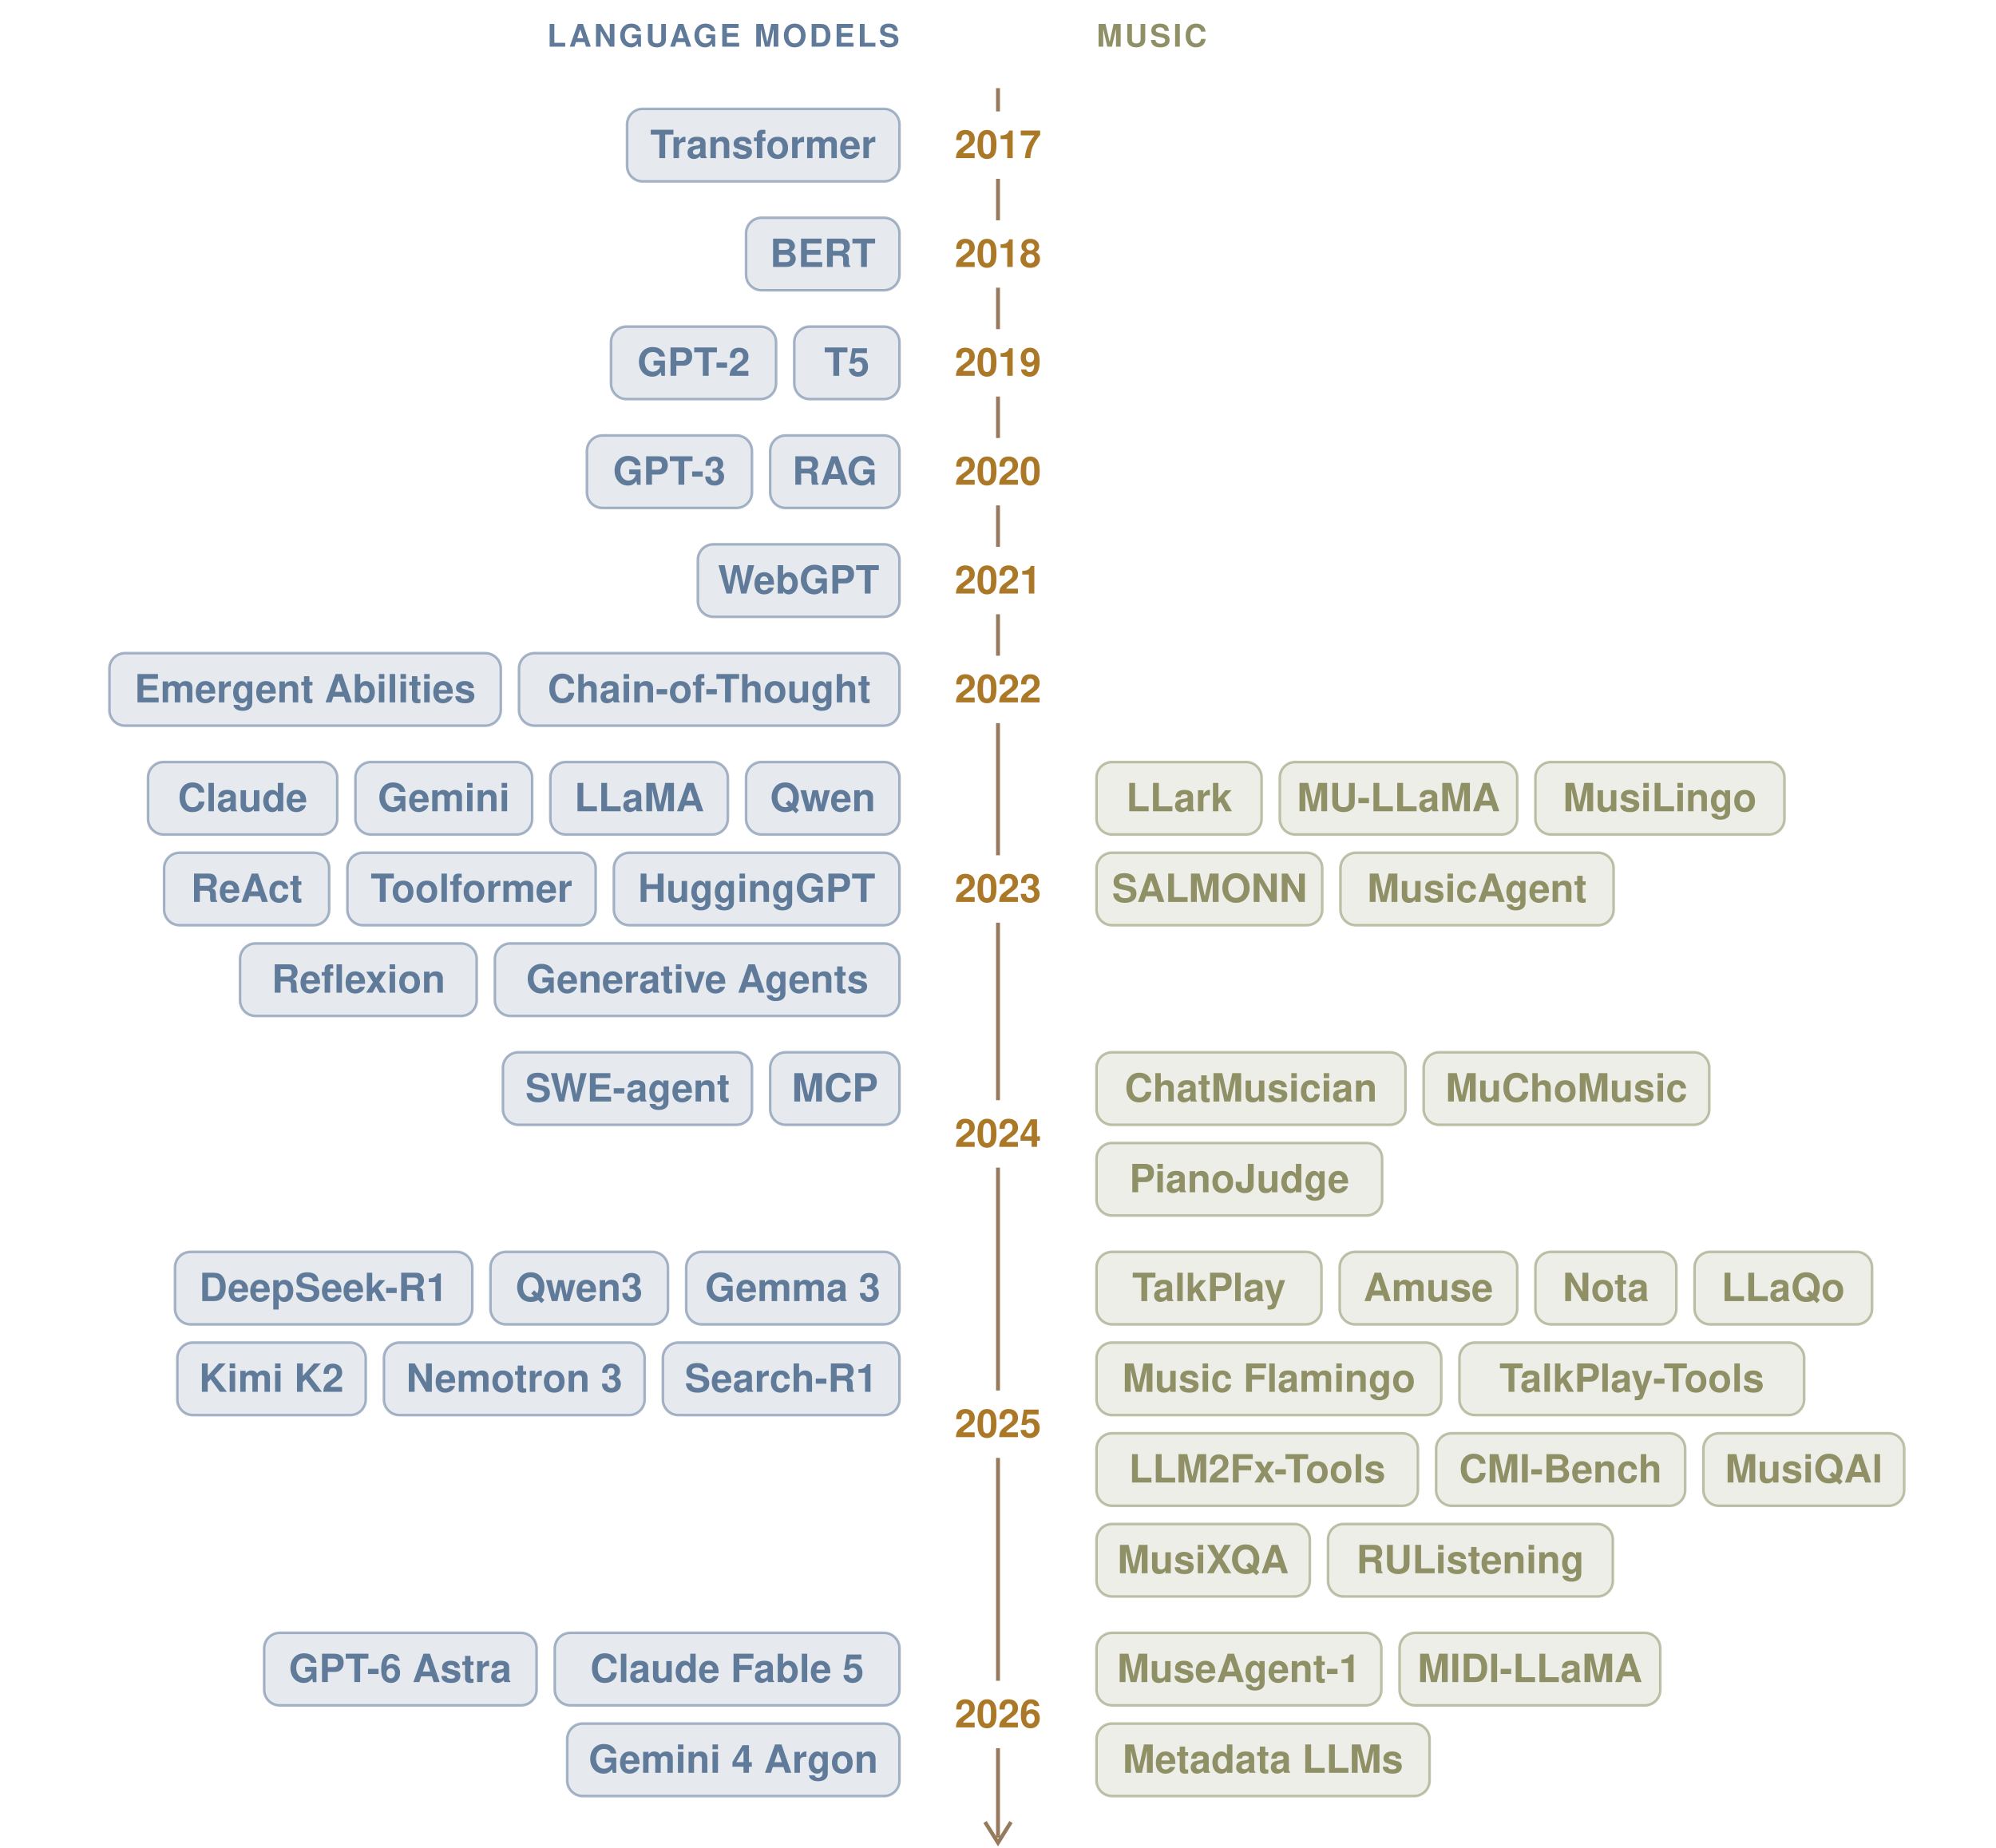
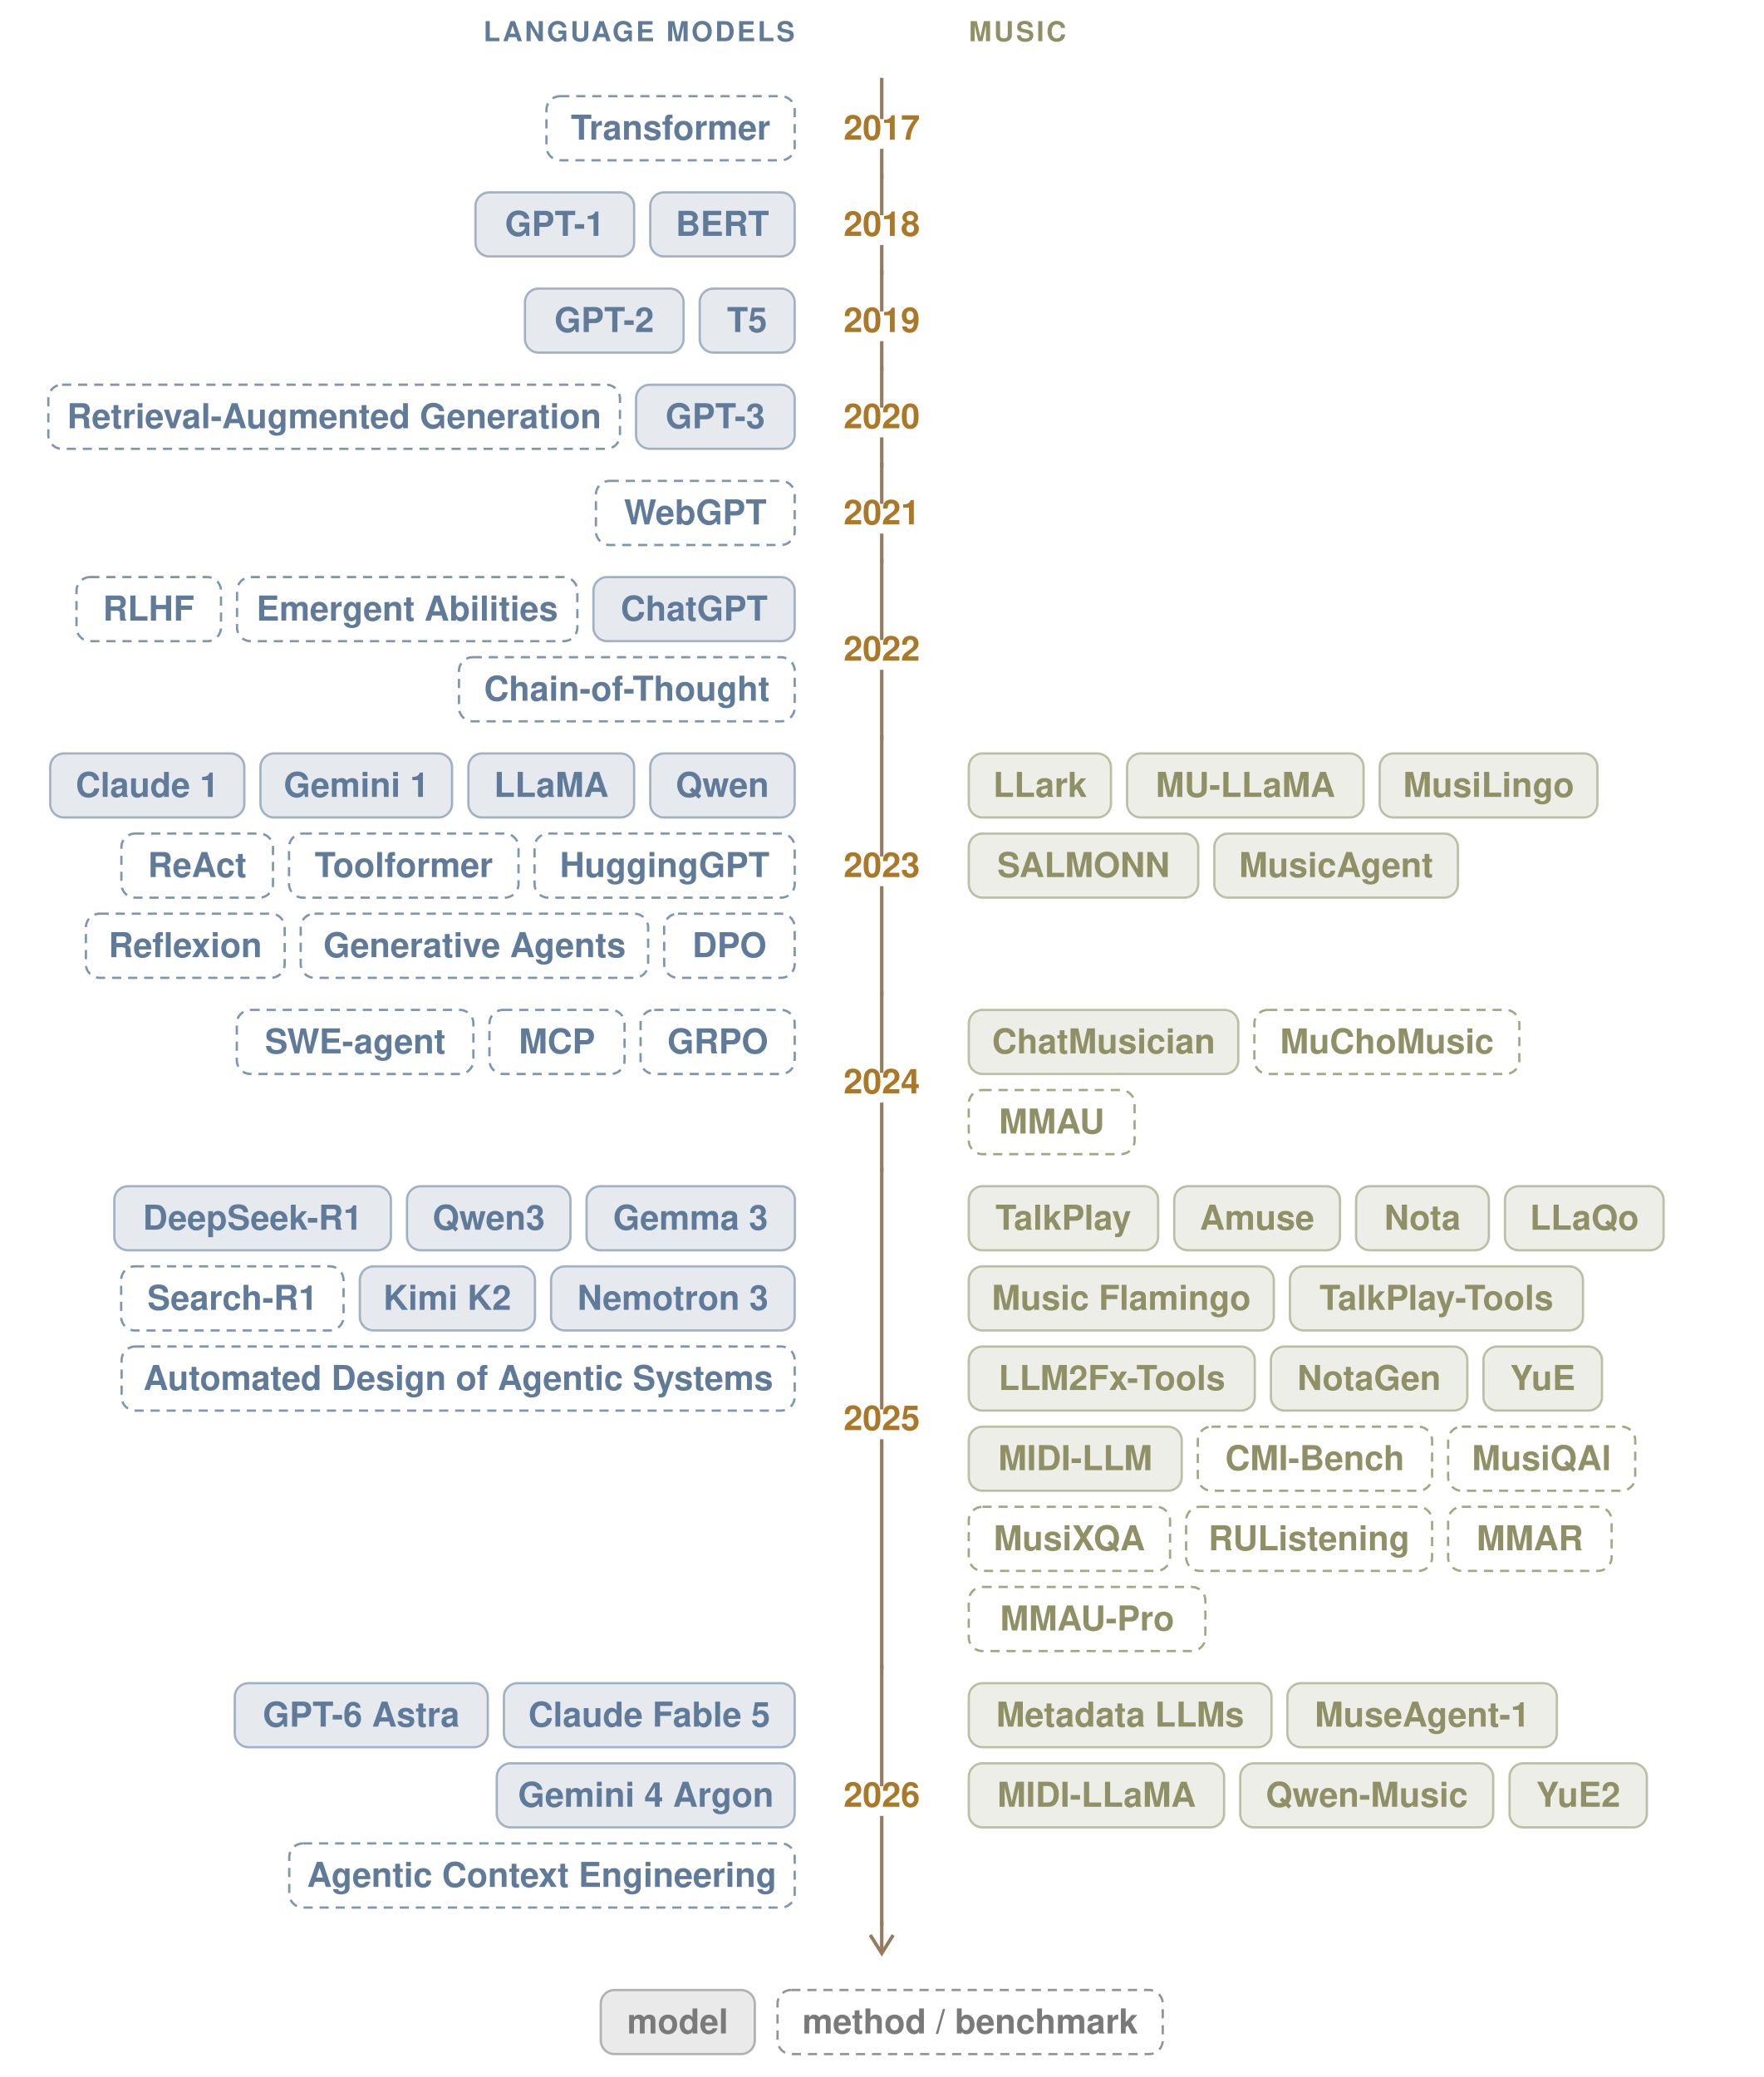
- <svg xmlns="http://www.w3.org/2000/svg" viewBox="0 0 770 713" font-family="Helvetica Neue, Helvetica, Arial, sans-serif" role="img" aria-labelledby="t d">
+ <svg xmlns="http://www.w3.org/2000/svg" viewBox="0 0 770 907" font-family="Helvetica Neue, Helvetica, Arial, sans-serif" role="img" aria-labelledby="t d">
  <text x="347.0" y="18" font-size="12" font-weight="700" letter-spacing="0.08em" text-anchor="end" fill="#607b9a">LANGUAGE MODELS</text>
  <text x="423.0" y="18" font-size="12" font-weight="700" letter-spacing="0.08em" fill="#8f9066">MUSIC</text>
-   <line x1="385.0" y1="34" x2="385.0" y2="43.0" stroke="#977a5d" stroke-width="1.5" />
+   <rect x="238.6" y="42" width="108.4" height="28" rx="6" fill="none" stroke="#607b9a" stroke-opacity="0.8" stroke-dasharray="4 3" />
+   <text x="292.8" y="61" font-size="15" font-weight="600" text-anchor="middle" fill="#607b9a">Transformer</text>
+   <line x1="385.0" y1="34" x2="385.0" y2="52.0" stroke="#977a5d" stroke-width="1.5" />
  <text x="385.0" y="61.0" font-size="15" font-weight="700" text-anchor="middle" fill="#ab7827">2017</text>
-   <rect x="241.9" y="42" width="105.1" height="28" rx="6" fill="#607b9a" fill-opacity="0.16" stroke="#607b9a" stroke-opacity="0.55" />
-   <text x="294.4" y="61" font-size="15" font-weight="600" text-anchor="middle" fill="#607b9a">Transformer</text>
-   <line x1="385.0" y1="69.0" x2="385.0" y2="85.0" stroke="#977a5d" stroke-width="1.5" />
+   <line x1="385.0" y1="65.0" x2="385.0" y2="78" stroke="#977a5d" stroke-width="1.5" />
+   <rect x="207.6" y="84" width="69.3" height="28" rx="6" fill="#607b9a" fill-opacity="0.16" stroke="#607b9a" stroke-opacity="0.55" />
+   <text x="242.2" y="103" font-size="15" font-weight="600" text-anchor="middle" fill="#607b9a">GPT-1</text>
+   <rect x="283.9" y="84" width="63.1" height="28" rx="6" fill="#607b9a" fill-opacity="0.16" stroke="#607b9a" stroke-opacity="0.55" />
+   <text x="315.4" y="103" font-size="15" font-weight="600" text-anchor="middle" fill="#607b9a">BERT</text>
+   <line x1="385.0" y1="76" x2="385.0" y2="94.0" stroke="#977a5d" stroke-width="1.5" />
  <text x="385.0" y="103.0" font-size="15" font-weight="700" text-anchor="middle" fill="#ab7827">2018</text>
-   <rect x="287.8" y="84" width="59.2" height="28" rx="6" fill="#607b9a" fill-opacity="0.16" stroke="#607b9a" stroke-opacity="0.55" />
-   <text x="317.4" y="103" font-size="15" font-weight="600" text-anchor="middle" fill="#607b9a">BERT</text>
-   <line x1="385.0" y1="111.0" x2="385.0" y2="127.0" stroke="#977a5d" stroke-width="1.5" />
+   <line x1="385.0" y1="107.0" x2="385.0" y2="120" stroke="#977a5d" stroke-width="1.5" />
+   <rect x="229.2" y="126" width="69.3" height="28" rx="6" fill="#607b9a" fill-opacity="0.16" stroke="#607b9a" stroke-opacity="0.55" />
+   <text x="263.8" y="145" font-size="15" font-weight="600" text-anchor="middle" fill="#607b9a">GPT-2</text>
+   <rect x="305.5" y="126" width="41.5" height="28" rx="6" fill="#607b9a" fill-opacity="0.16" stroke="#607b9a" stroke-opacity="0.55" />
+   <text x="326.2" y="145" font-size="15" font-weight="600" text-anchor="middle" fill="#607b9a">T5</text>
+   <line x1="385.0" y1="118" x2="385.0" y2="136.0" stroke="#977a5d" stroke-width="1.5" />
  <text x="385.0" y="145.0" font-size="15" font-weight="700" text-anchor="middle" fill="#ab7827">2019</text>
-   <rect x="235.7" y="126" width="63.7" height="28" rx="6" fill="#607b9a" fill-opacity="0.16" stroke="#607b9a" stroke-opacity="0.55" />
-   <text x="267.6" y="145" font-size="15" font-weight="600" text-anchor="middle" fill="#607b9a">GPT-2</text>
-   <rect x="306.4" y="126" width="40.6" height="28" rx="6" fill="#607b9a" fill-opacity="0.16" stroke="#607b9a" stroke-opacity="0.55" />
-   <text x="326.7" y="145" font-size="15" font-weight="600" text-anchor="middle" fill="#607b9a">T5</text>
-   <line x1="385.0" y1="153.0" x2="385.0" y2="169.0" stroke="#977a5d" stroke-width="1.5" />
+   <line x1="385.0" y1="149.0" x2="385.0" y2="162" stroke="#977a5d" stroke-width="1.5" />
+   <rect x="21.1" y="168" width="249.6" height="28" rx="6" fill="none" stroke="#607b9a" stroke-opacity="0.8" stroke-dasharray="4 3" />
+   <text x="145.9" y="187" font-size="15" font-weight="600" text-anchor="middle" fill="#607b9a">Retrieval-Augmented Generation</text>
+   <rect x="277.7" y="168" width="69.3" height="28" rx="6" fill="#607b9a" fill-opacity="0.16" stroke="#607b9a" stroke-opacity="0.55" />
+   <text x="312.3" y="187" font-size="15" font-weight="600" text-anchor="middle" fill="#607b9a">GPT-3</text>
+   <line x1="385.0" y1="160" x2="385.0" y2="178.0" stroke="#977a5d" stroke-width="1.5" />
  <text x="385.0" y="187.0" font-size="15" font-weight="700" text-anchor="middle" fill="#ab7827">2020</text>
-   <rect x="226.4" y="168" width="63.7" height="28" rx="6" fill="#607b9a" fill-opacity="0.16" stroke="#607b9a" stroke-opacity="0.55" />
-   <text x="258.2" y="187" font-size="15" font-weight="600" text-anchor="middle" fill="#607b9a">GPT-3</text>
-   <rect x="297.1" y="168" width="49.9" height="28" rx="6" fill="#607b9a" fill-opacity="0.16" stroke="#607b9a" stroke-opacity="0.55" />
-   <text x="322.0" y="187" font-size="15" font-weight="600" text-anchor="middle" fill="#607b9a">RAG</text>
-   <line x1="385.0" y1="195.0" x2="385.0" y2="211.0" stroke="#977a5d" stroke-width="1.5" />
+   <line x1="385.0" y1="191.0" x2="385.0" y2="204" stroke="#977a5d" stroke-width="1.5" />
+   <rect x="260.2" y="210" width="86.8" height="28" rx="6" fill="none" stroke="#607b9a" stroke-opacity="0.8" stroke-dasharray="4 3" />
+   <text x="303.6" y="229" font-size="15" font-weight="600" text-anchor="middle" fill="#607b9a">WebGPT</text>
+   <line x1="385.0" y1="202" x2="385.0" y2="220.0" stroke="#977a5d" stroke-width="1.5" />
  <text x="385.0" y="229.0" font-size="15" font-weight="700" text-anchor="middle" fill="#ab7827">2021</text>
-   <rect x="269.2" y="210" width="77.8" height="28" rx="6" fill="#607b9a" fill-opacity="0.16" stroke="#607b9a" stroke-opacity="0.55" />
-   <text x="308.1" y="229" font-size="15" font-weight="600" text-anchor="middle" fill="#607b9a">WebGPT</text>
-   <line x1="385.0" y1="237.0" x2="385.0" y2="253.0" stroke="#977a5d" stroke-width="1.5" />
-   <text x="385.0" y="271.0" font-size="15" font-weight="700" text-anchor="middle" fill="#ab7827">2022</text>
-   <rect x="42.2" y="252" width="151.0" height="28" rx="6" fill="#607b9a" fill-opacity="0.16" stroke="#607b9a" stroke-opacity="0.55" />
-   <text x="117.7" y="271" font-size="15" font-weight="600" text-anchor="middle" fill="#607b9a">Emergent Abilities</text>
-   <rect x="200.2" y="252" width="146.8" height="28" rx="6" fill="#607b9a" fill-opacity="0.16" stroke="#607b9a" stroke-opacity="0.55" />
-   <text x="273.6" y="271" font-size="15" font-weight="600" text-anchor="middle" fill="#607b9a">Chain-of-Thought</text>
-   <line x1="385.0" y1="279.0" x2="385.0" y2="330.0" stroke="#977a5d" stroke-width="1.5" />
-   <text x="385.0" y="348.0" font-size="15" font-weight="700" text-anchor="middle" fill="#ab7827">2023</text>
-   <rect x="57.1" y="294" width="73.0" height="28" rx="6" fill="#607b9a" fill-opacity="0.16" stroke="#607b9a" stroke-opacity="0.55" />
-   <text x="93.6" y="313" font-size="15" font-weight="600" text-anchor="middle" fill="#607b9a">Claude</text>
-   <rect x="137.1" y="294" width="68.2" height="28" rx="6" fill="#607b9a" fill-opacity="0.16" stroke="#607b9a" stroke-opacity="0.55" />
-   <text x="171.2" y="313" font-size="15" font-weight="600" text-anchor="middle" fill="#607b9a">Gemini</text>
-   <rect x="212.3" y="294" width="68.5" height="28" rx="6" fill="#607b9a" fill-opacity="0.16" stroke="#607b9a" stroke-opacity="0.55" />
-   <text x="246.6" y="313" font-size="15" font-weight="600" text-anchor="middle" fill="#607b9a">LLaMA</text>
-   <rect x="287.8" y="294" width="59.2" height="28" rx="6" fill="#607b9a" fill-opacity="0.16" stroke="#607b9a" stroke-opacity="0.55" />
-   <text x="317.4" y="313" font-size="15" font-weight="600" text-anchor="middle" fill="#607b9a">Qwen</text>
-   <rect x="63.3" y="329" width="63.7" height="28" rx="6" fill="#607b9a" fill-opacity="0.16" stroke="#607b9a" stroke-opacity="0.55" />
-   <text x="95.2" y="348" font-size="15" font-weight="600" text-anchor="middle" fill="#607b9a">ReAct</text>
-   <rect x="134.0" y="329" width="95.8" height="28" rx="6" fill="#607b9a" fill-opacity="0.16" stroke="#607b9a" stroke-opacity="0.55" />
-   <text x="181.9" y="348" font-size="15" font-weight="600" text-anchor="middle" fill="#607b9a">Toolformer</text>
-   <rect x="236.8" y="329" width="110.2" height="28" rx="6" fill="#607b9a" fill-opacity="0.16" stroke="#607b9a" stroke-opacity="0.55" />
-   <text x="291.9" y="348" font-size="15" font-weight="600" text-anchor="middle" fill="#607b9a">HuggingGPT</text>
-   <rect x="92.6" y="364" width="91.3" height="28" rx="6" fill="#607b9a" fill-opacity="0.16" stroke="#607b9a" stroke-opacity="0.55" />
-   <text x="138.3" y="383" font-size="15" font-weight="600" text-anchor="middle" fill="#607b9a">Reflexion</text>
-   <rect x="190.9" y="364" width="156.1" height="28" rx="6" fill="#607b9a" fill-opacity="0.16" stroke="#607b9a" stroke-opacity="0.55" />
-   <text x="269.0" y="383" font-size="15" font-weight="600" text-anchor="middle" fill="#607b9a">Generative Agents</text>
-   <rect x="423.0" y="294" width="63.7" height="28" rx="6" fill="#8f9066" fill-opacity="0.16" stroke="#8f9066" stroke-opacity="0.55" />
-   <text x="454.9" y="313" font-size="15" font-weight="600" text-anchor="middle" fill="#8f9066">LLark</text>
-   <rect x="493.7" y="294" width="91.6" height="28" rx="6" fill="#8f9066" fill-opacity="0.16" stroke="#8f9066" stroke-opacity="0.55" />
-   <text x="539.5" y="313" font-size="15" font-weight="600" text-anchor="middle" fill="#8f9066">MU-LLaMA</text>
-   <rect x="592.3" y="294" width="96.1" height="28" rx="6" fill="#8f9066" fill-opacity="0.16" stroke="#8f9066" stroke-opacity="0.55" />
-   <text x="640.3" y="313" font-size="15" font-weight="600" text-anchor="middle" fill="#8f9066">MusiLingo</text>
-   <rect x="423.0" y="329" width="87.1" height="28" rx="6" fill="#8f9066" fill-opacity="0.16" stroke="#8f9066" stroke-opacity="0.55" />
-   <text x="466.6" y="348" font-size="15" font-weight="600" text-anchor="middle" fill="#8f9066">SALMONN</text>
-   <rect x="517.1" y="329" width="105.4" height="28" rx="6" fill="#8f9066" fill-opacity="0.16" stroke="#8f9066" stroke-opacity="0.55" />
-   <text x="569.8" y="348" font-size="15" font-weight="600" text-anchor="middle" fill="#8f9066">MusicAgent</text>
-   <line x1="385.0" y1="356.0" x2="385.0" y2="424.5" stroke="#977a5d" stroke-width="1.5" />
-   <text x="385.0" y="442.5" font-size="15" font-weight="700" text-anchor="middle" fill="#ab7827">2024</text>
-   <rect x="194.0" y="406" width="96.1" height="28" rx="6" fill="#607b9a" fill-opacity="0.16" stroke="#607b9a" stroke-opacity="0.55" />
-   <text x="242.1" y="425" font-size="15" font-weight="600" text-anchor="middle" fill="#607b9a">SWE-agent</text>
-   <rect x="297.1" y="406" width="49.9" height="28" rx="6" fill="#607b9a" fill-opacity="0.16" stroke="#607b9a" stroke-opacity="0.55" />
-   <text x="322.1" y="425" font-size="15" font-weight="600" text-anchor="middle" fill="#607b9a">MCP</text>
-   <rect x="423.0" y="406" width="119.2" height="28" rx="6" fill="#8f9066" fill-opacity="0.16" stroke="#8f9066" stroke-opacity="0.55" />
-   <text x="482.6" y="425" font-size="15" font-weight="600" text-anchor="middle" fill="#8f9066">ChatMusician</text>
-   <rect x="549.2" y="406" width="110.2" height="28" rx="6" fill="#8f9066" fill-opacity="0.16" stroke="#8f9066" stroke-opacity="0.55" />
-   <text x="604.3" y="425" font-size="15" font-weight="600" text-anchor="middle" fill="#8f9066">MuChoMusic</text>
-   <rect x="423.0" y="441" width="110.2" height="28" rx="6" fill="#8f9066" fill-opacity="0.16" stroke="#8f9066" stroke-opacity="0.55" />
-   <text x="478.1" y="460" font-size="15" font-weight="600" text-anchor="middle" fill="#8f9066">PianoJudge</text>
-   <line x1="385.0" y1="450.5" x2="385.0" y2="536.5" stroke="#977a5d" stroke-width="1.5" />
-   <text x="385.0" y="554.5" font-size="15" font-weight="700" text-anchor="middle" fill="#ab7827">2025</text>
-   <rect x="67.5" y="483" width="114.7" height="28" rx="6" fill="#607b9a" fill-opacity="0.16" stroke="#607b9a" stroke-opacity="0.55" />
-   <text x="124.8" y="502" font-size="15" font-weight="600" text-anchor="middle" fill="#607b9a">DeepSeek-R1</text>
-   <rect x="189.2" y="483" width="68.5" height="28" rx="6" fill="#607b9a" fill-opacity="0.16" stroke="#607b9a" stroke-opacity="0.55" />
-   <text x="223.4" y="502" font-size="15" font-weight="600" text-anchor="middle" fill="#607b9a">Qwen3</text>
-   <rect x="264.7" y="483" width="82.3" height="28" rx="6" fill="#607b9a" fill-opacity="0.16" stroke="#607b9a" stroke-opacity="0.55" />
-   <text x="305.8" y="502" font-size="15" font-weight="600" text-anchor="middle" fill="#607b9a">Gemma 3</text>
-   <rect x="68.4" y="518" width="72.7" height="28" rx="6" fill="#607b9a" fill-opacity="0.16" stroke="#607b9a" stroke-opacity="0.55" />
-   <text x="104.7" y="537" font-size="15" font-weight="600" text-anchor="middle" fill="#607b9a">Kimi K2</text>
-   <rect x="148.1" y="518" width="100.6" height="28" rx="6" fill="#607b9a" fill-opacity="0.16" stroke="#607b9a" stroke-opacity="0.55" />
-   <text x="198.4" y="537" font-size="15" font-weight="600" text-anchor="middle" fill="#607b9a">Nemotron 3</text>
-   <rect x="255.7" y="518" width="91.3" height="28" rx="6" fill="#607b9a" fill-opacity="0.16" stroke="#607b9a" stroke-opacity="0.55" />
-   <text x="301.3" y="537" font-size="15" font-weight="600" text-anchor="middle" fill="#607b9a">Search-R1</text>
-   <rect x="423.0" y="483" width="86.8" height="28" rx="6" fill="#8f9066" fill-opacity="0.16" stroke="#8f9066" stroke-opacity="0.55" />
-   <text x="466.4" y="502" font-size="15" font-weight="600" text-anchor="middle" fill="#8f9066">TalkPlay</text>
-   <rect x="516.8" y="483" width="68.5" height="28" rx="6" fill="#8f9066" fill-opacity="0.16" stroke="#8f9066" stroke-opacity="0.55" />
-   <text x="551.0" y="502" font-size="15" font-weight="600" text-anchor="middle" fill="#8f9066">Amuse</text>
-   <rect x="592.3" y="483" width="54.4" height="28" rx="6" fill="#8f9066" fill-opacity="0.16" stroke="#8f9066" stroke-opacity="0.55" />
-   <text x="619.5" y="502" font-size="15" font-weight="600" text-anchor="middle" fill="#8f9066">Nota</text>
-   <rect x="653.7" y="483" width="68.5" height="28" rx="6" fill="#8f9066" fill-opacity="0.16" stroke="#8f9066" stroke-opacity="0.55" />
-   <text x="687.9" y="502" font-size="15" font-weight="600" text-anchor="middle" fill="#8f9066">LLaQo</text>
-   <rect x="423.0" y="518" width="133.0" height="28" rx="6" fill="#8f9066" fill-opacity="0.16" stroke="#8f9066" stroke-opacity="0.55" />
-   <text x="489.5" y="537" font-size="15" font-weight="600" text-anchor="middle" fill="#8f9066">Music Flamingo</text>
-   <rect x="563.0" y="518" width="133.0" height="28" rx="6" fill="#8f9066" fill-opacity="0.16" stroke="#8f9066" stroke-opacity="0.55" />
-   <text x="629.5" y="537" font-size="15" font-weight="600" text-anchor="middle" fill="#8f9066">TalkPlay-Tools</text>
-   <rect x="423.0" y="553" width="124.0" height="28" rx="6" fill="#8f9066" fill-opacity="0.16" stroke="#8f9066" stroke-opacity="0.55" />
-   <text x="485.0" y="572" font-size="15" font-weight="600" text-anchor="middle" fill="#8f9066">LLM2Fx-Tools</text>
-   <rect x="554.0" y="553" width="96.1" height="28" rx="6" fill="#8f9066" fill-opacity="0.16" stroke="#8f9066" stroke-opacity="0.55" />
-   <text x="602.0" y="572" font-size="15" font-weight="600" text-anchor="middle" fill="#8f9066">CMI-Bench</text>
-   <rect x="657.1" y="553" width="77.5" height="28" rx="6" fill="#8f9066" fill-opacity="0.16" stroke="#8f9066" stroke-opacity="0.55" />
-   <text x="695.9" y="572" font-size="15" font-weight="600" text-anchor="middle" fill="#8f9066">MusiQAl</text>
-   <rect x="423.0" y="588" width="82.3" height="28" rx="6" fill="#8f9066" fill-opacity="0.16" stroke="#8f9066" stroke-opacity="0.55" />
-   <text x="464.1" y="607" font-size="15" font-weight="600" text-anchor="middle" fill="#8f9066">MusiXQA</text>
-   <rect x="512.3" y="588" width="109.9" height="28" rx="6" fill="#8f9066" fill-opacity="0.16" stroke="#8f9066" stroke-opacity="0.55" />
-   <text x="567.2" y="607" font-size="15" font-weight="600" text-anchor="middle" fill="#8f9066">RUListening</text>
-   <line x1="385.0" y1="562.5" x2="385.0" y2="648.5" stroke="#977a5d" stroke-width="1.5" />
-   <text x="385.0" y="666.5" font-size="15" font-weight="700" text-anchor="middle" fill="#ab7827">2026</text>
-   <rect x="101.9" y="630" width="105.1" height="28" rx="6" fill="#607b9a" fill-opacity="0.16" stroke="#607b9a" stroke-opacity="0.55" />
-   <text x="154.4" y="649" font-size="15" font-weight="600" text-anchor="middle" fill="#607b9a">GPT-6 Astra</text>
-   <rect x="214.0" y="630" width="133.0" height="28" rx="6" fill="#607b9a" fill-opacity="0.16" stroke="#607b9a" stroke-opacity="0.55" />
-   <text x="280.5" y="649" font-size="15" font-weight="600" text-anchor="middle" fill="#607b9a">Claude Fable 5</text>
-   <rect x="218.8" y="665" width="128.2" height="28" rx="6" fill="#607b9a" fill-opacity="0.16" stroke="#607b9a" stroke-opacity="0.55" />
-   <text x="282.9" y="684" font-size="15" font-weight="600" text-anchor="middle" fill="#607b9a">Gemini 4 Argon</text>
-   <rect x="423.0" y="630" width="109.9" height="28" rx="6" fill="#8f9066" fill-opacity="0.16" stroke="#8f9066" stroke-opacity="0.55" />
-   <text x="477.9" y="649" font-size="15" font-weight="600" text-anchor="middle" fill="#8f9066">MuseAgent-1</text>
-   <rect x="539.9" y="630" width="100.6" height="28" rx="6" fill="#8f9066" fill-opacity="0.16" stroke="#8f9066" stroke-opacity="0.55" />
-   <text x="590.2" y="649" font-size="15" font-weight="600" text-anchor="middle" fill="#8f9066">MIDI-LLaMA</text>
-   <rect x="423.0" y="665" width="128.5" height="28" rx="6" fill="#8f9066" fill-opacity="0.16" stroke="#8f9066" stroke-opacity="0.55" />
-   <text x="487.2" y="684" font-size="15" font-weight="600" text-anchor="middle" fill="#8f9066">Metadata LLMs</text>
-   <line x1="385.0" y1="674.5" x2="385.0" y2="709" stroke="#977a5d" stroke-width="1.5" />
-   <path d="M380.0,703 L385.0,711 L390.0,703" fill="none" stroke="#977a5d" stroke-width="1.5" />
+   <line x1="385.0" y1="233.0" x2="385.0" y2="246" stroke="#977a5d" stroke-width="1.5" />
+   <rect x="33.4" y="252" width="63.1" height="28" rx="6" fill="none" stroke="#607b9a" stroke-opacity="0.8" stroke-dasharray="4 3" />
+   <text x="64.9" y="271" font-size="15" font-weight="600" text-anchor="middle" fill="#607b9a">RLHF</text>
+   <rect x="103.5" y="252" width="148.6" height="28" rx="6" fill="none" stroke="#607b9a" stroke-opacity="0.8" stroke-dasharray="4 3" />
+   <text x="177.8" y="271" font-size="15" font-weight="600" text-anchor="middle" fill="#607b9a">Emergent Abilities</text>
+   <rect x="259.1" y="252" width="87.9" height="28" rx="6" fill="#607b9a" fill-opacity="0.16" stroke="#607b9a" stroke-opacity="0.55" />
+   <text x="303.1" y="271" font-size="15" font-weight="600" text-anchor="middle" fill="#607b9a">ChatGPT</text>
+   <rect x="200.4" y="287" width="146.6" height="28" rx="6" fill="none" stroke="#607b9a" stroke-opacity="0.8" stroke-dasharray="4 3" />
+   <text x="273.7" y="306" font-size="15" font-weight="600" text-anchor="middle" fill="#607b9a">Chain-of-Thought</text>
+   <line x1="385.0" y1="244" x2="385.0" y2="279.5" stroke="#977a5d" stroke-width="1.5" />
+   <text x="385.0" y="288.5" font-size="15" font-weight="700" text-anchor="middle" fill="#ab7827">2022</text>
+   <line x1="385.0" y1="292.5" x2="385.0" y2="323" stroke="#977a5d" stroke-width="1.5" />
+   <rect x="21.9" y="329" width="84.8" height="28" rx="6" fill="#607b9a" fill-opacity="0.16" stroke="#607b9a" stroke-opacity="0.55" />
+   <text x="64.3" y="348" font-size="15" font-weight="600" text-anchor="middle" fill="#607b9a">Claude 1</text>
+   <rect x="113.7" y="329" width="83.7" height="28" rx="6" fill="#607b9a" fill-opacity="0.16" stroke="#607b9a" stroke-opacity="0.55" />
+   <text x="155.6" y="348" font-size="15" font-weight="600" text-anchor="middle" fill="#607b9a">Gemini 1</text>
+   <rect x="204.5" y="329" width="72.4" height="28" rx="6" fill="#607b9a" fill-opacity="0.16" stroke="#607b9a" stroke-opacity="0.55" />
+   <text x="240.7" y="348" font-size="15" font-weight="600" text-anchor="middle" fill="#607b9a">LLaMA</text>
+   <rect x="283.9" y="329" width="63.1" height="28" rx="6" fill="#607b9a" fill-opacity="0.16" stroke="#607b9a" stroke-opacity="0.55" />
+   <text x="315.4" y="348" font-size="15" font-weight="600" text-anchor="middle" fill="#607b9a">Qwen</text>
+   <rect x="53.0" y="364" width="66.2" height="28" rx="6" fill="none" stroke="#607b9a" stroke-opacity="0.8" stroke-dasharray="4 3" />
+   <text x="86.1" y="383" font-size="15" font-weight="600" text-anchor="middle" fill="#607b9a">ReAct</text>
+   <rect x="126.2" y="364" width="100.2" height="28" rx="6" fill="none" stroke="#607b9a" stroke-opacity="0.8" stroke-dasharray="4 3" />
+   <text x="176.3" y="383" font-size="15" font-weight="600" text-anchor="middle" fill="#607b9a">Toolformer</text>
+   <rect x="233.4" y="364" width="113.6" height="28" rx="6" fill="none" stroke="#607b9a" stroke-opacity="0.8" stroke-dasharray="4 3" />
+   <text x="290.2" y="383" font-size="15" font-weight="600" text-anchor="middle" fill="#607b9a">HuggingGPT</text>
+   <rect x="37.5" y="399" width="86.8" height="28" rx="6" fill="none" stroke="#607b9a" stroke-opacity="0.8" stroke-dasharray="4 3" />
+   <text x="80.9" y="418" font-size="15" font-weight="600" text-anchor="middle" fill="#607b9a">Reflexion</text>
+   <rect x="131.3" y="399" width="151.7" height="28" rx="6" fill="none" stroke="#607b9a" stroke-opacity="0.8" stroke-dasharray="4 3" />
+   <text x="207.2" y="418" font-size="15" font-weight="600" text-anchor="middle" fill="#607b9a">Generative Agents</text>
+   <rect x="290.0" y="399" width="57.0" height="28" rx="6" fill="none" stroke="#607b9a" stroke-opacity="0.8" stroke-dasharray="4 3" />
+   <text x="318.5" y="418" font-size="15" font-weight="600" text-anchor="middle" fill="#607b9a">DPO</text>
+   <rect x="423.0" y="329" width="62.1" height="28" rx="6" fill="#8f9066" fill-opacity="0.16" stroke="#8f9066" stroke-opacity="0.55" />
+   <text x="454.1" y="348" font-size="15" font-weight="600" text-anchor="middle" fill="#8f9066">LLark</text>
+   <rect x="492.1" y="329" width="103.3" height="28" rx="6" fill="#8f9066" fill-opacity="0.16" stroke="#8f9066" stroke-opacity="0.55" />
+   <text x="543.8" y="348" font-size="15" font-weight="600" text-anchor="middle" fill="#8f9066">MU-LLaMA</text>
+   <rect x="602.4" y="329" width="95.1" height="28" rx="6" fill="#8f9066" fill-opacity="0.16" stroke="#8f9066" stroke-opacity="0.55" />
+   <text x="650.0" y="348" font-size="15" font-weight="600" text-anchor="middle" fill="#8f9066">MusiLingo</text>
+   <rect x="423.0" y="364" width="100.2" height="28" rx="6" fill="#8f9066" fill-opacity="0.16" stroke="#8f9066" stroke-opacity="0.55" />
+   <text x="473.1" y="383" font-size="15" font-weight="600" text-anchor="middle" fill="#8f9066">SALMONN</text>
+   <rect x="530.2" y="364" width="106.4" height="28" rx="6" fill="#8f9066" fill-opacity="0.16" stroke="#8f9066" stroke-opacity="0.55" />
+   <text x="583.4" y="383" font-size="15" font-weight="600" text-anchor="middle" fill="#8f9066">MusicAgent</text>
+   <line x1="385.0" y1="321" x2="385.0" y2="374.0" stroke="#977a5d" stroke-width="1.5" />
+   <text x="385.0" y="383.0" font-size="15" font-weight="700" text-anchor="middle" fill="#ab7827">2023</text>
+   <line x1="385.0" y1="387.0" x2="385.0" y2="435" stroke="#977a5d" stroke-width="1.5" />
+   <rect x="103.4" y="441" width="103.3" height="28" rx="6" fill="none" stroke="#607b9a" stroke-opacity="0.8" stroke-dasharray="4 3" />
+   <text x="155.1" y="460" font-size="15" font-weight="600" text-anchor="middle" fill="#607b9a">SWE-agent</text>
+   <rect x="213.7" y="441" width="59.0" height="28" rx="6" fill="none" stroke="#607b9a" stroke-opacity="0.8" stroke-dasharray="4 3" />
+   <text x="243.2" y="460" font-size="15" font-weight="600" text-anchor="middle" fill="#607b9a">MCP</text>
+   <rect x="279.7" y="441" width="67.3" height="28" rx="6" fill="none" stroke="#607b9a" stroke-opacity="0.8" stroke-dasharray="4 3" />
+   <text x="313.4" y="460" font-size="15" font-weight="600" text-anchor="middle" fill="#607b9a">GRPO</text>
+   <rect x="423.0" y="441" width="117.7" height="28" rx="6" fill="#8f9066" fill-opacity="0.16" stroke="#8f9066" stroke-opacity="0.55" />
+   <text x="481.9" y="460" font-size="15" font-weight="600" text-anchor="middle" fill="#8f9066">ChatMusician</text>
+   <rect x="547.7" y="441" width="115.7" height="28" rx="6" fill="none" stroke="#8f9066" stroke-opacity="0.8" stroke-dasharray="4 3" />
+   <text x="605.6" y="460" font-size="15" font-weight="600" text-anchor="middle" fill="#8f9066">MuChoMusic</text>
+   <rect x="423.0" y="476" width="72.4" height="28" rx="6" fill="none" stroke="#8f9066" stroke-opacity="0.8" stroke-dasharray="4 3" />
+   <text x="459.2" y="495" font-size="15" font-weight="600" text-anchor="middle" fill="#8f9066">MMAU</text>
+   <line x1="385.0" y1="433" x2="385.0" y2="468.5" stroke="#977a5d" stroke-width="1.5" />
+   <text x="385.0" y="477.5" font-size="15" font-weight="700" text-anchor="middle" fill="#ab7827">2024</text>
+   <line x1="385.0" y1="481.5" x2="385.0" y2="512" stroke="#977a5d" stroke-width="1.5" />
+   <rect x="49.9" y="518" width="120.8" height="28" rx="6" fill="#607b9a" fill-opacity="0.16" stroke="#607b9a" stroke-opacity="0.55" />
+   <text x="110.3" y="537" font-size="15" font-weight="600" text-anchor="middle" fill="#607b9a">DeepSeek-R1</text>
+   <rect x="177.7" y="518" width="71.4" height="28" rx="6" fill="#607b9a" fill-opacity="0.16" stroke="#607b9a" stroke-opacity="0.55" />
+   <text x="213.4" y="537" font-size="15" font-weight="600" text-anchor="middle" fill="#607b9a">Qwen3</text>
+   <rect x="256.1" y="518" width="91.0" height="28" rx="6" fill="#607b9a" fill-opacity="0.16" stroke="#607b9a" stroke-opacity="0.55" />
+   <text x="301.5" y="537" font-size="15" font-weight="600" text-anchor="middle" fill="#607b9a">Gemma 3</text>
+   <rect x="52.9" y="553" width="97.1" height="28" rx="6" fill="none" stroke="#607b9a" stroke-opacity="0.8" stroke-dasharray="4 3" />
+   <text x="101.5" y="572" font-size="15" font-weight="600" text-anchor="middle" fill="#607b9a">Search-R1</text>
+   <rect x="157.1" y="553" width="76.5" height="28" rx="6" fill="#607b9a" fill-opacity="0.16" stroke="#607b9a" stroke-opacity="0.55" />
+   <text x="195.3" y="572" font-size="15" font-weight="600" text-anchor="middle" fill="#607b9a">Kimi K2</text>
+   <rect x="240.6" y="553" width="106.4" height="28" rx="6" fill="#607b9a" fill-opacity="0.16" stroke="#607b9a" stroke-opacity="0.55" />
+   <text x="293.8" y="572" font-size="15" font-weight="600" text-anchor="middle" fill="#607b9a">Nemotron 3</text>
+   <rect x="53.1" y="588" width="293.9" height="28" rx="6" fill="none" stroke="#607b9a" stroke-opacity="0.8" stroke-dasharray="4 3" />
+   <text x="200.1" y="607" font-size="15" font-weight="600" text-anchor="middle" fill="#607b9a">Automated Design of Agentic Systems</text>
+   <rect x="423.0" y="518" width="82.7" height="28" rx="6" fill="#8f9066" fill-opacity="0.16" stroke="#8f9066" stroke-opacity="0.55" />
+   <text x="464.3" y="537" font-size="15" font-weight="600" text-anchor="middle" fill="#8f9066">TalkPlay</text>
+   <rect x="512.7" y="518" width="72.4" height="28" rx="6" fill="#8f9066" fill-opacity="0.16" stroke="#8f9066" stroke-opacity="0.55" />
+   <text x="548.9" y="537" font-size="15" font-weight="600" text-anchor="middle" fill="#8f9066">Amuse</text>
+   <rect x="592.1" y="518" width="58.0" height="28" rx="6" fill="#8f9066" fill-opacity="0.16" stroke="#8f9066" stroke-opacity="0.55" />
+   <text x="621.1" y="537" font-size="15" font-weight="600" text-anchor="middle" fill="#8f9066">Nota</text>
+   <rect x="657.1" y="518" width="69.3" height="28" rx="6" fill="#8f9066" fill-opacity="0.16" stroke="#8f9066" stroke-opacity="0.55" />
+   <text x="691.8" y="537" font-size="15" font-weight="600" text-anchor="middle" fill="#8f9066">LLaQo</text>
+   <rect x="423.0" y="553" width="133.2" height="28" rx="6" fill="#8f9066" fill-opacity="0.16" stroke="#8f9066" stroke-opacity="0.55" />
+   <text x="489.6" y="572" font-size="15" font-weight="600" text-anchor="middle" fill="#8f9066">Music Flamingo</text>
+   <rect x="563.2" y="553" width="128.0" height="28" rx="6" fill="#8f9066" fill-opacity="0.16" stroke="#8f9066" stroke-opacity="0.55" />
+   <text x="627.2" y="572" font-size="15" font-weight="600" text-anchor="middle" fill="#8f9066">TalkPlay-Tools</text>
+   <rect x="423.0" y="588" width="124.9" height="28" rx="6" fill="#8f9066" fill-opacity="0.16" stroke="#8f9066" stroke-opacity="0.55" />
+   <text x="485.5" y="607" font-size="15" font-weight="600" text-anchor="middle" fill="#8f9066">LLM2Fx-Tools</text>
+   <rect x="554.9" y="588" width="85.8" height="28" rx="6" fill="#8f9066" fill-opacity="0.16" stroke="#8f9066" stroke-opacity="0.55" />
+   <text x="597.8" y="607" font-size="15" font-weight="600" text-anchor="middle" fill="#8f9066">NotaGen</text>
+   <rect x="647.7" y="588" width="51.8" height="28" rx="6" fill="#8f9066" fill-opacity="0.16" stroke="#8f9066" stroke-opacity="0.55" />
+   <text x="673.6" y="607" font-size="15" font-weight="600" text-anchor="middle" fill="#8f9066">YuE</text>
+   <rect x="423.0" y="623" width="93.0" height="28" rx="6" fill="#8f9066" fill-opacity="0.16" stroke="#8f9066" stroke-opacity="0.55" />
+   <text x="469.5" y="642" font-size="15" font-weight="600" text-anchor="middle" fill="#8f9066">MIDI-LLM</text>
+   <rect x="523.0" y="623" width="102.3" height="28" rx="6" fill="none" stroke="#8f9066" stroke-opacity="0.8" stroke-dasharray="4 3" />
+   <text x="574.1" y="642" font-size="15" font-weight="600" text-anchor="middle" fill="#8f9066">CMI-Bench</text>
+   <rect x="632.3" y="623" width="81.7" height="28" rx="6" fill="none" stroke="#8f9066" stroke-opacity="0.8" stroke-dasharray="4 3" />
+   <text x="673.1" y="642" font-size="15" font-weight="600" text-anchor="middle" fill="#8f9066">MusiQAl</text>
+   <rect x="423.0" y="658" width="87.9" height="28" rx="6" fill="none" stroke="#8f9066" stroke-opacity="0.8" stroke-dasharray="4 3" />
+   <text x="466.9" y="677" font-size="15" font-weight="600" text-anchor="middle" fill="#8f9066">MusiXQA</text>
+   <rect x="517.9" y="658" width="107.4" height="28" rx="6" fill="none" stroke="#8f9066" stroke-opacity="0.8" stroke-dasharray="4 3" />
+   <text x="571.6" y="677" font-size="15" font-weight="600" text-anchor="middle" fill="#8f9066">RUListening</text>
+   <rect x="632.3" y="658" width="71.4" height="28" rx="6" fill="none" stroke="#8f9066" stroke-opacity="0.8" stroke-dasharray="4 3" />
+   <text x="668.0" y="677" font-size="15" font-weight="600" text-anchor="middle" fill="#8f9066">MMAR</text>
+   <rect x="423.0" y="693" width="103.3" height="28" rx="6" fill="none" stroke="#8f9066" stroke-opacity="0.8" stroke-dasharray="4 3" />
+   <text x="474.7" y="712" font-size="15" font-weight="600" text-anchor="middle" fill="#8f9066">MMAU-Pro</text>
+   <line x1="385.0" y1="510" x2="385.0" y2="615.5" stroke="#977a5d" stroke-width="1.5" />
+   <text x="385.0" y="624.5" font-size="15" font-weight="700" text-anchor="middle" fill="#ab7827">2025</text>
+   <line x1="385.0" y1="628.5" x2="385.0" y2="729" stroke="#977a5d" stroke-width="1.5" />
+   <rect x="102.5" y="735" width="110.5" height="28" rx="6" fill="#607b9a" fill-opacity="0.16" stroke="#607b9a" stroke-opacity="0.55" />
+   <text x="157.7" y="754" font-size="15" font-weight="600" text-anchor="middle" fill="#607b9a">GPT-6 Astra</text>
+   <rect x="220.0" y="735" width="127.0" height="28" rx="6" fill="#607b9a" fill-opacity="0.16" stroke="#607b9a" stroke-opacity="0.55" />
+   <text x="283.5" y="754" font-size="15" font-weight="600" text-anchor="middle" fill="#607b9a">Claude Fable 5</text>
+   <rect x="216.9" y="770" width="130.1" height="28" rx="6" fill="#607b9a" fill-opacity="0.16" stroke="#607b9a" stroke-opacity="0.55" />
+   <text x="282.0" y="789" font-size="15" font-weight="600" text-anchor="middle" fill="#607b9a">Gemini 4 Argon</text>
+   <rect x="126.3" y="805" width="220.7" height="28" rx="6" fill="none" stroke="#607b9a" stroke-opacity="0.8" stroke-dasharray="4 3" />
+   <text x="236.6" y="824" font-size="15" font-weight="600" text-anchor="middle" fill="#607b9a">Agentic Context Engineering</text>
+   <rect x="423.0" y="735" width="132.2" height="28" rx="6" fill="#8f9066" fill-opacity="0.16" stroke="#8f9066" stroke-opacity="0.55" />
+   <text x="489.1" y="754" font-size="15" font-weight="600" text-anchor="middle" fill="#8f9066">Metadata LLMs</text>
+   <rect x="562.1" y="735" width="117.7" height="28" rx="6" fill="#8f9066" fill-opacity="0.16" stroke="#8f9066" stroke-opacity="0.55" />
+   <text x="621.0" y="754" font-size="15" font-weight="600" text-anchor="middle" fill="#8f9066">MuseAgent-1</text>
+   <rect x="423.0" y="770" width="111.5" height="28" rx="6" fill="#8f9066" fill-opacity="0.16" stroke="#8f9066" stroke-opacity="0.55" />
+   <text x="478.8" y="789" font-size="15" font-weight="600" text-anchor="middle" fill="#8f9066">MIDI-LLaMA</text>
+   <rect x="541.5" y="770" width="110.5" height="28" rx="6" fill="#8f9066" fill-opacity="0.16" stroke="#8f9066" stroke-opacity="0.55" />
+   <text x="596.8" y="789" font-size="15" font-weight="600" text-anchor="middle" fill="#8f9066">Qwen-Music</text>
+   <rect x="659.1" y="770" width="60.0" height="28" rx="6" fill="#8f9066" fill-opacity="0.16" stroke="#8f9066" stroke-opacity="0.55" />
+   <text x="689.1" y="789" font-size="15" font-weight="600" text-anchor="middle" fill="#8f9066">YuE2</text>
+   <line x1="385.0" y1="727" x2="385.0" y2="780.0" stroke="#977a5d" stroke-width="1.5" />
+   <text x="385.0" y="789.0" font-size="15" font-weight="700" text-anchor="middle" fill="#ab7827">2026</text>
+   <line x1="385.0" y1="793.0" x2="385.0" y2="841" stroke="#977a5d" stroke-width="1.5" />
+   <line x1="385.0" y1="839" x2="385.0" y2="853" stroke="#977a5d" stroke-width="1.5" />
+   <path d="M380.0,845 L385.0,853 L390.0,845" fill="none" stroke="#977a5d" stroke-width="1.5" />
+   <rect x="262.3" y="869" width="67.3" height="28" rx="6" fill="#7a7a7a" fill-opacity="0.16" stroke="#7a7a7a" stroke-opacity="0.55" />
+   <text x="295.9" y="888" font-size="15" font-weight="600" text-anchor="middle" fill="#7a7a7a">model</text>
+   <rect x="339.5" y="869" width="168.2" height="28" rx="6" fill="none" stroke="#7a7a7a" stroke-opacity="0.8" stroke-dasharray="4 3" />
+   <text x="423.6" y="888" font-size="15" font-weight="600" text-anchor="middle" fill="#7a7a7a">method / benchmark</text>
</svg>
